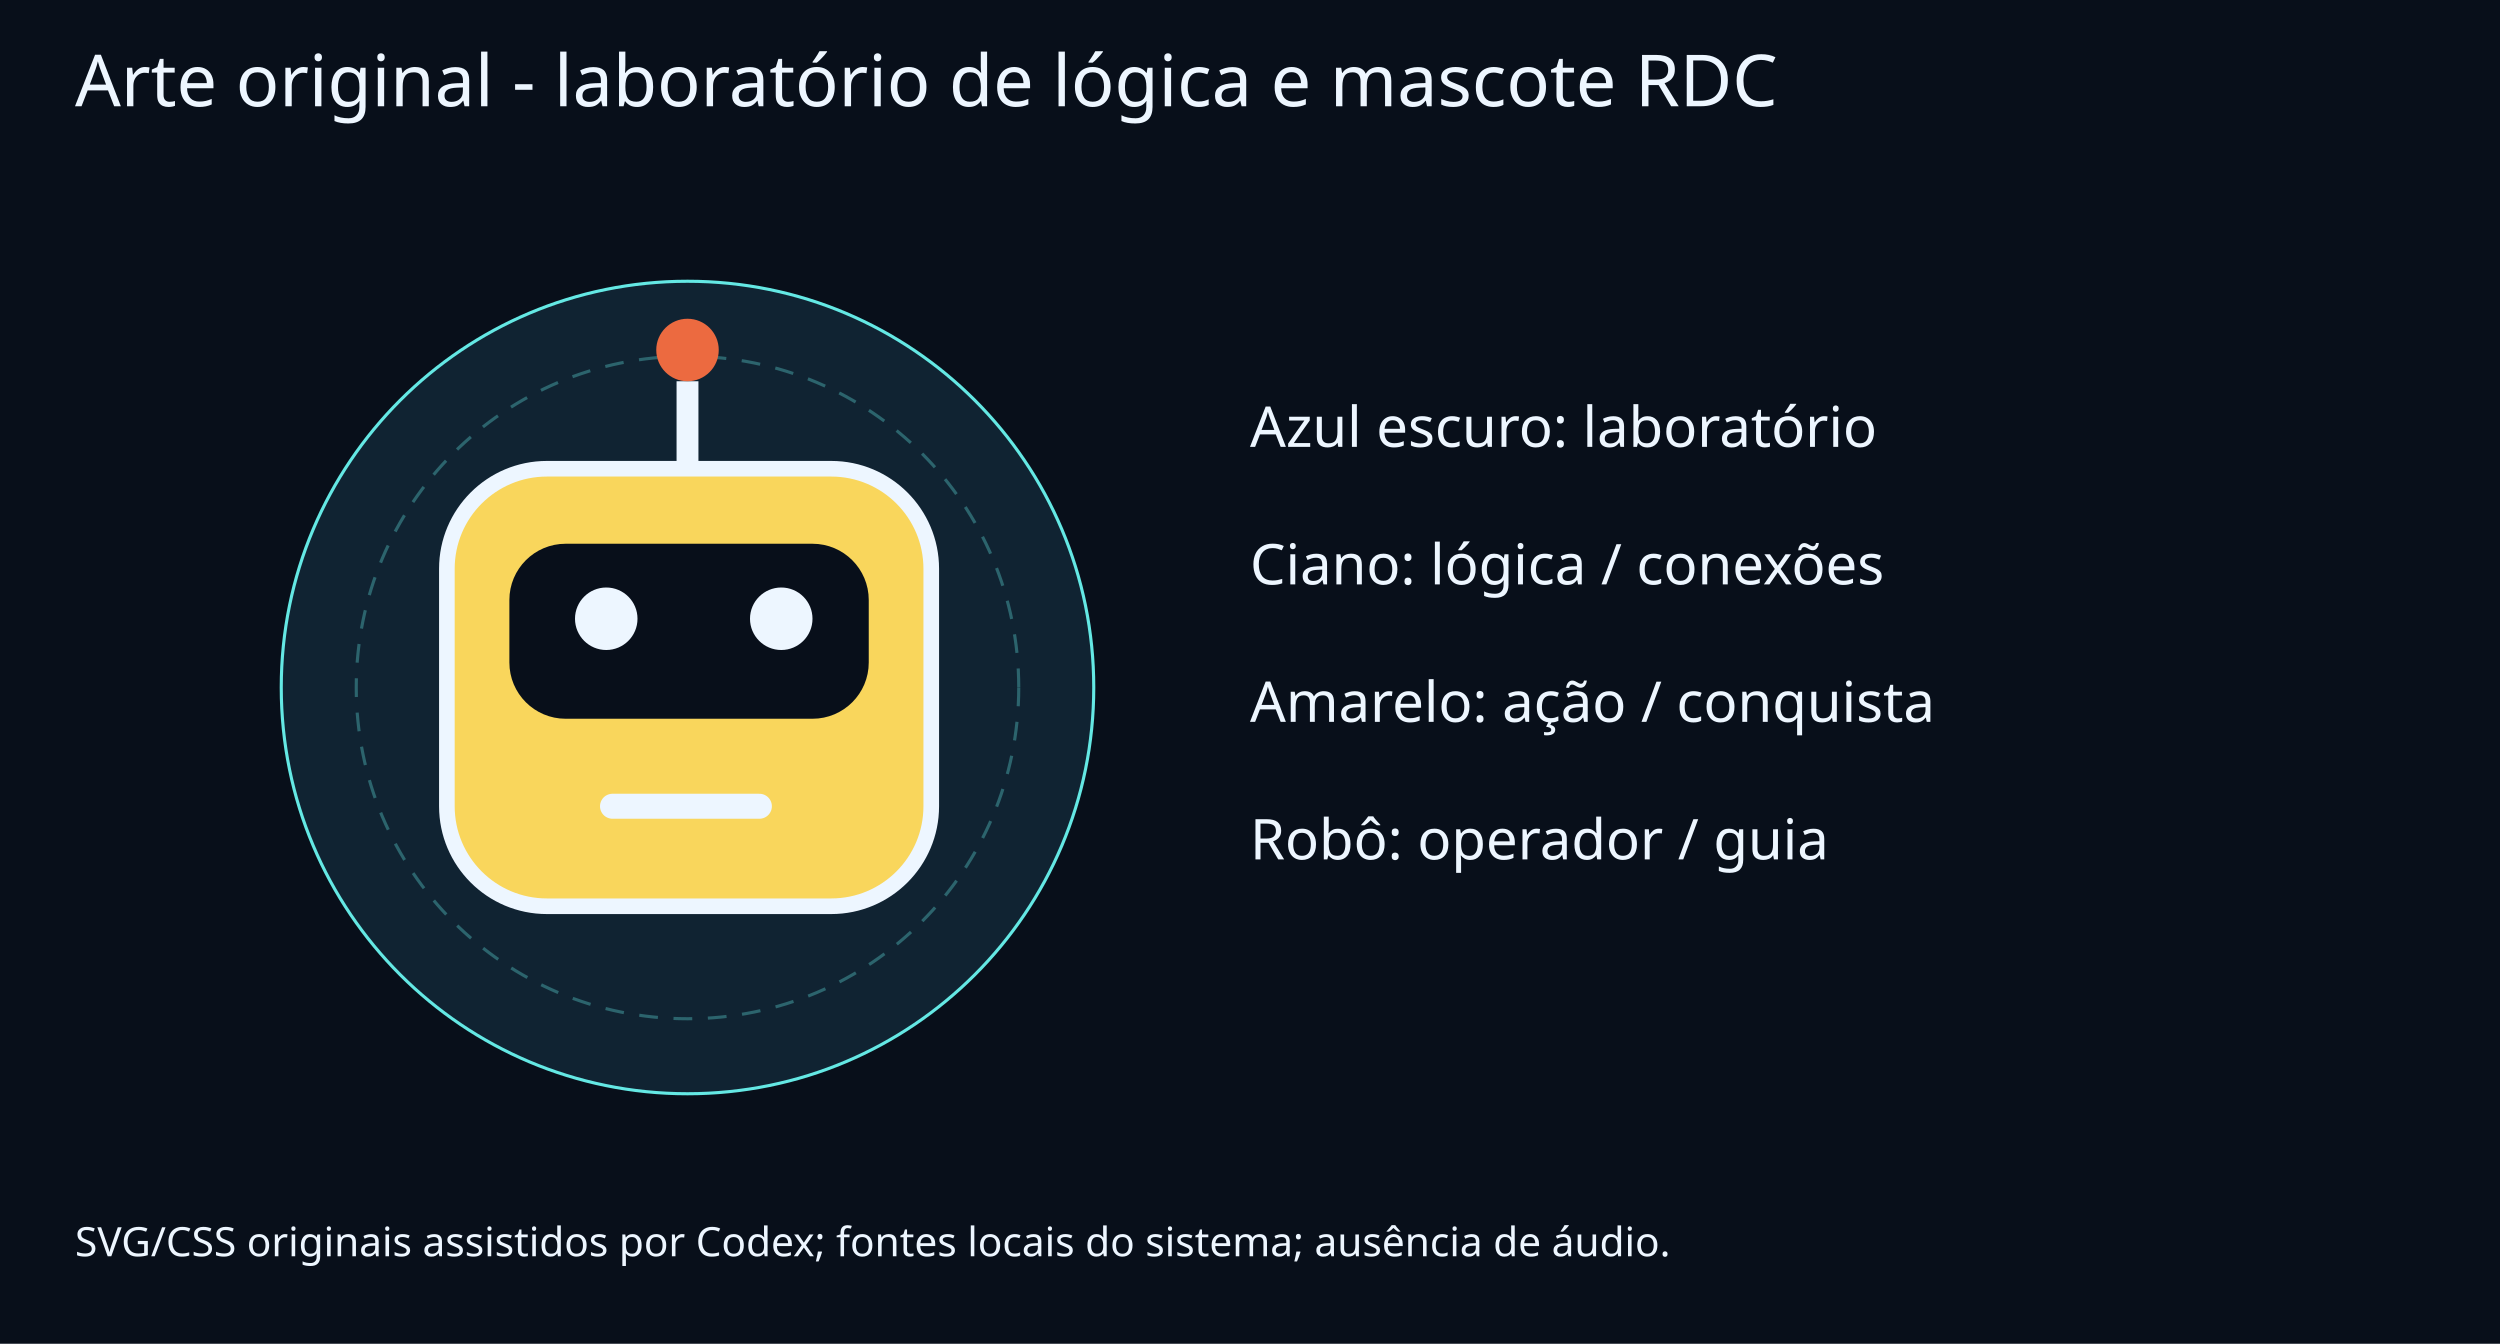
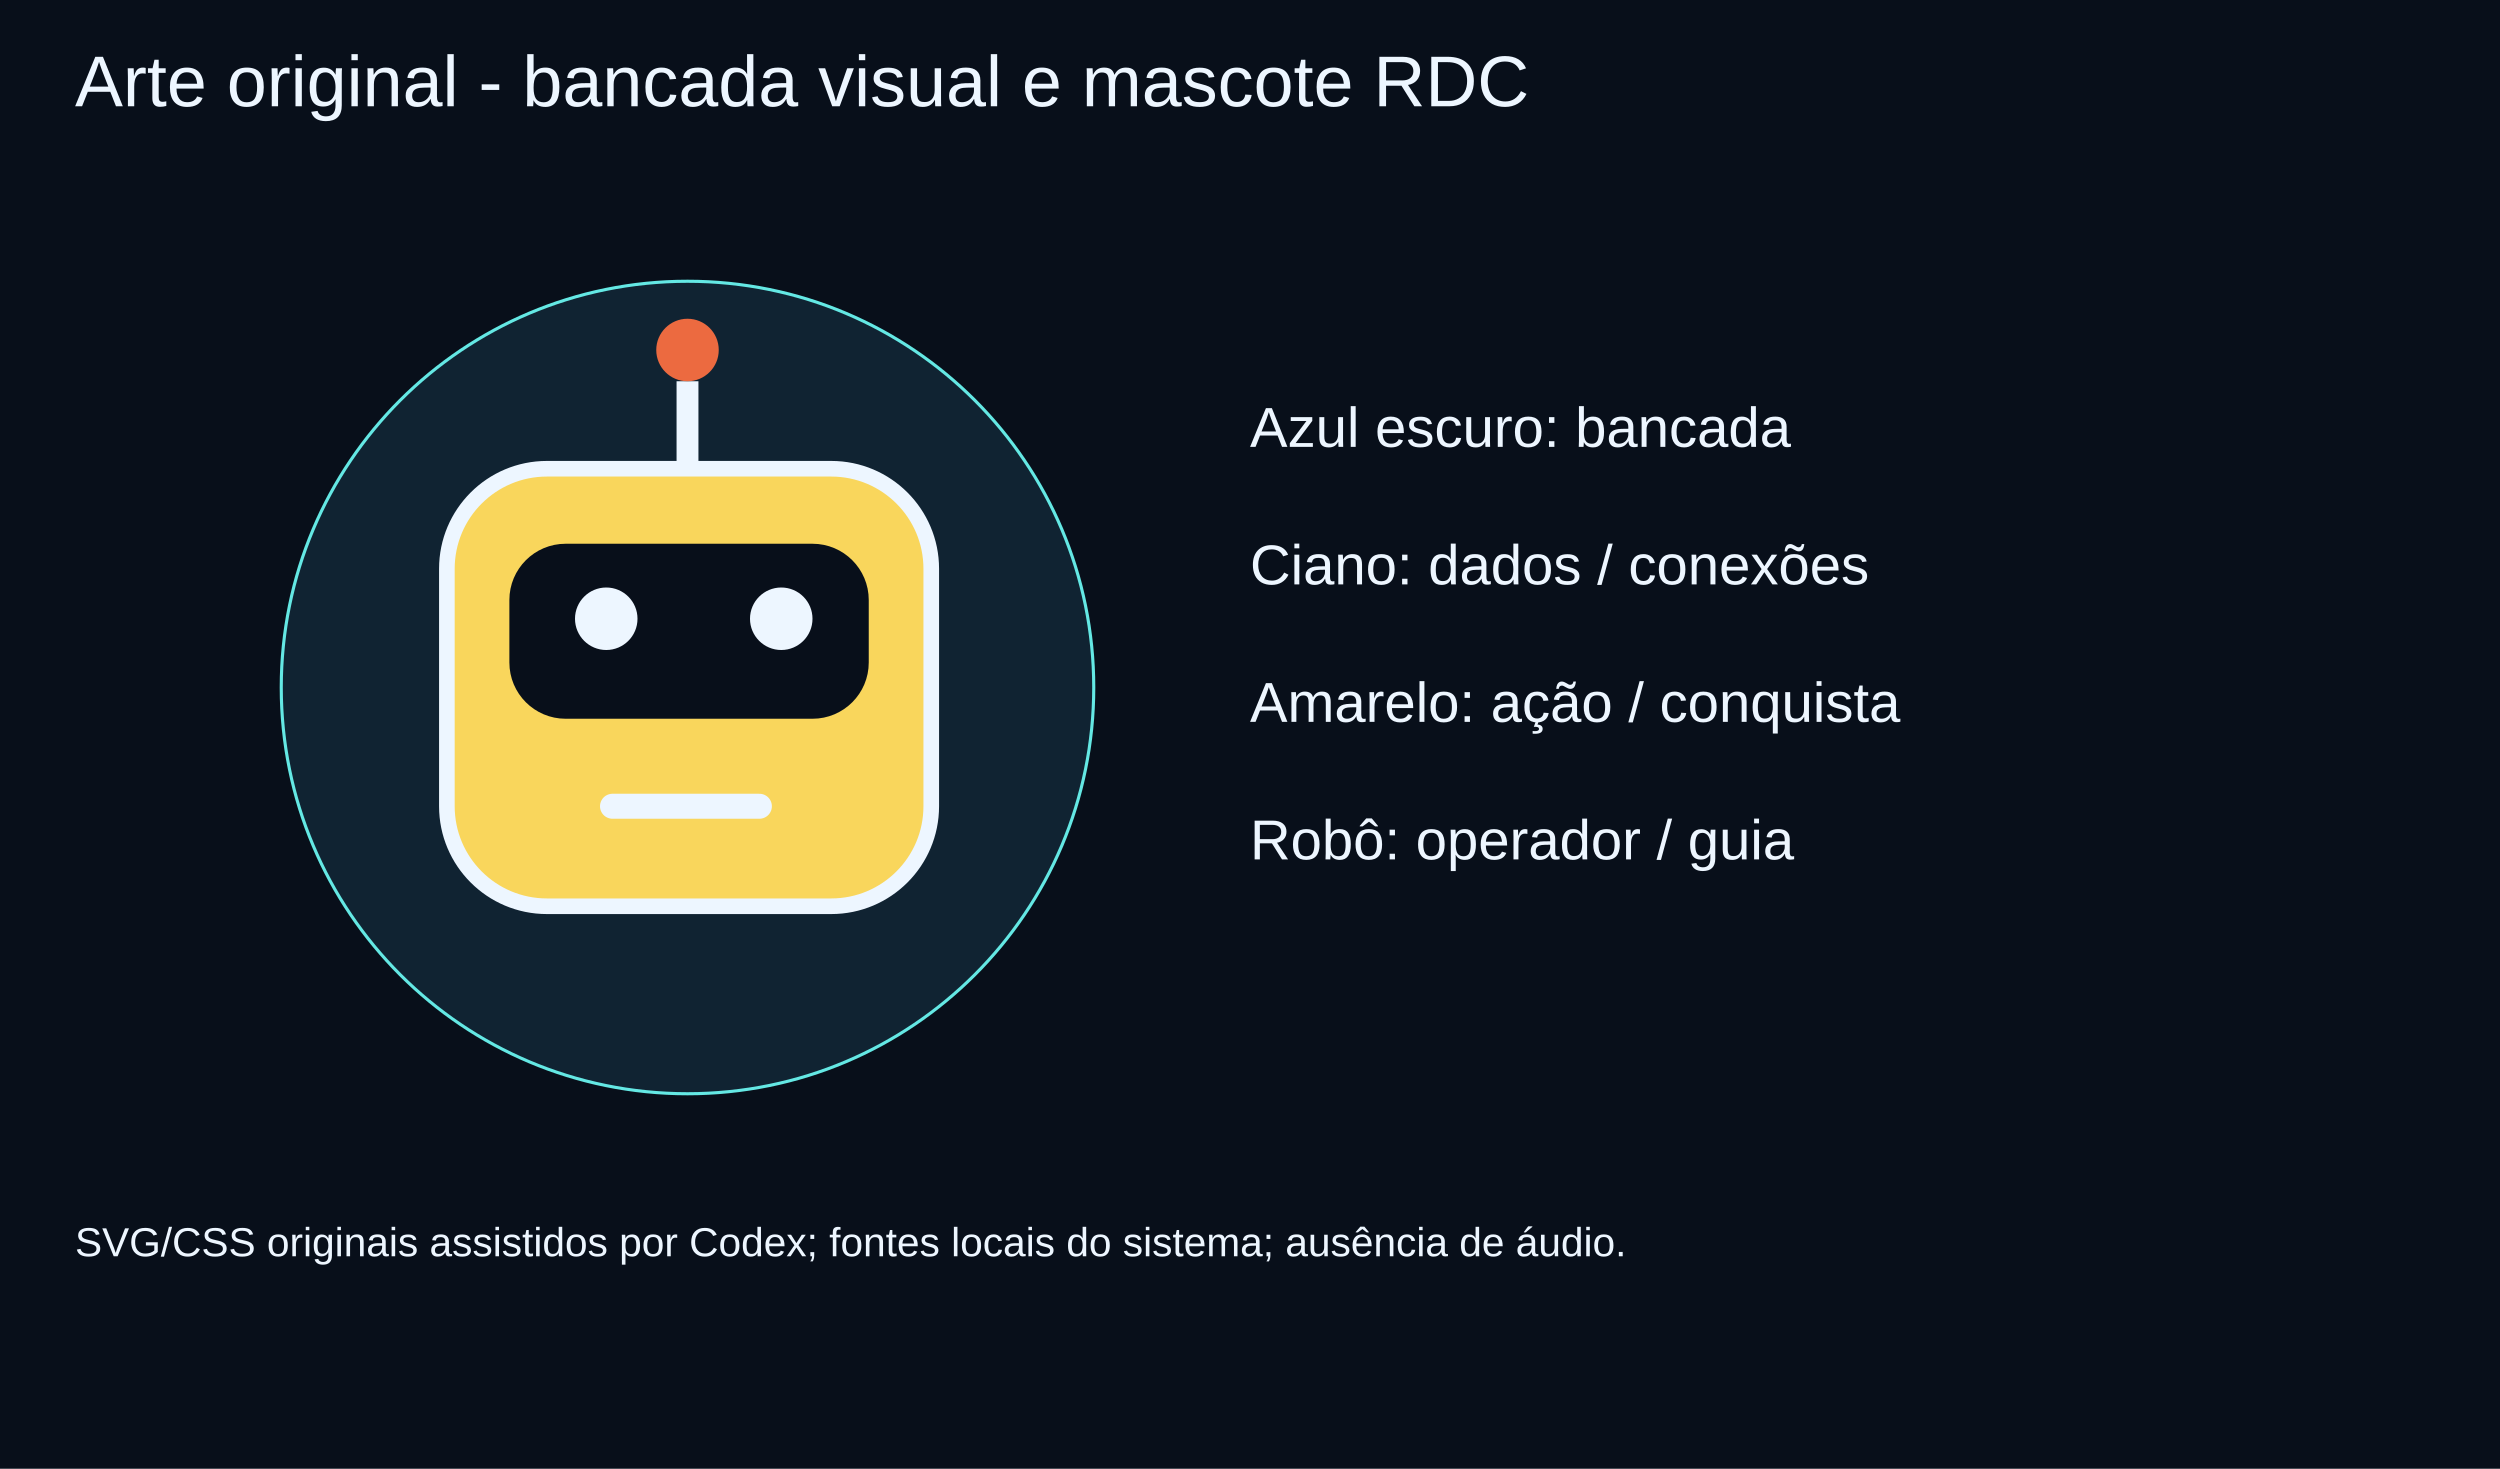
- <svg xmlns="http://www.w3.org/2000/svg" width="800" height="430" viewBox="0 0 800 430">
+ <svg xmlns="http://www.w3.org/2000/svg" width="800" height="470" viewBox="0 0 800 470">
  <rect width="100%" height="100%" fill="#080f1a" />
-   <g font-family="sans-serif" fill="#edf6ff">
-     <text x="24" y="34" font-size="23">Arte original - laboratório de lógica e mascote RDC</text>
+   <g font-family="Arial,sans-serif" fill="#edf6ff">
+     <text x="24" y="34" font-size="23">Arte original - bancada visual e mascote RDC</text>
    <circle cx="220" cy="220" r="130" fill="#102332" stroke="#64e8e4" />
-     <circle cx="220" cy="220" r="106" fill="none" stroke="#64e8e455" stroke-dasharray="6 5" />
    <rect x="143" y="150" width="155" height="140" rx="32" fill="#f9d65c" stroke="#edf6ff" stroke-width="5" />
    <path d="M220 150v-28" stroke="#edf6ff" stroke-width="7" />
    <circle cx="220" cy="112" r="10" fill="#ec6a40" />
    <rect x="163" y="174" width="115" height="56" rx="18" fill="#080f1a" />
    <circle cx="194" cy="198" r="10" fill="#edf6ff" />
    <circle cx="250" cy="198" r="10" fill="#edf6ff" />
    <path d="M196 258h47" stroke="#edf6ff" stroke-width="8" stroke-linecap="round" />
-     <text x="400" y="143" font-size="18">Azul escuro: laboratório</text>
-     <text x="400" y="187" font-size="18">Ciano: lógica / conexões</text>
+     <text x="400" y="143" font-size="18">Azul escuro: bancada</text>
+     <text x="400" y="187" font-size="18">Ciano: dados / conexões</text>
    <text x="400" y="231" font-size="18">Amarelo: ação / conquista</text>
    <text x="400" y="275" font-size="18">Robô: operador / guia</text>
    <text x="24" y="402" font-size="13">SVG/CSS originais assistidos por Codex; fontes locais do sistema; ausência de áudio.</text>
  </g>
</svg>
